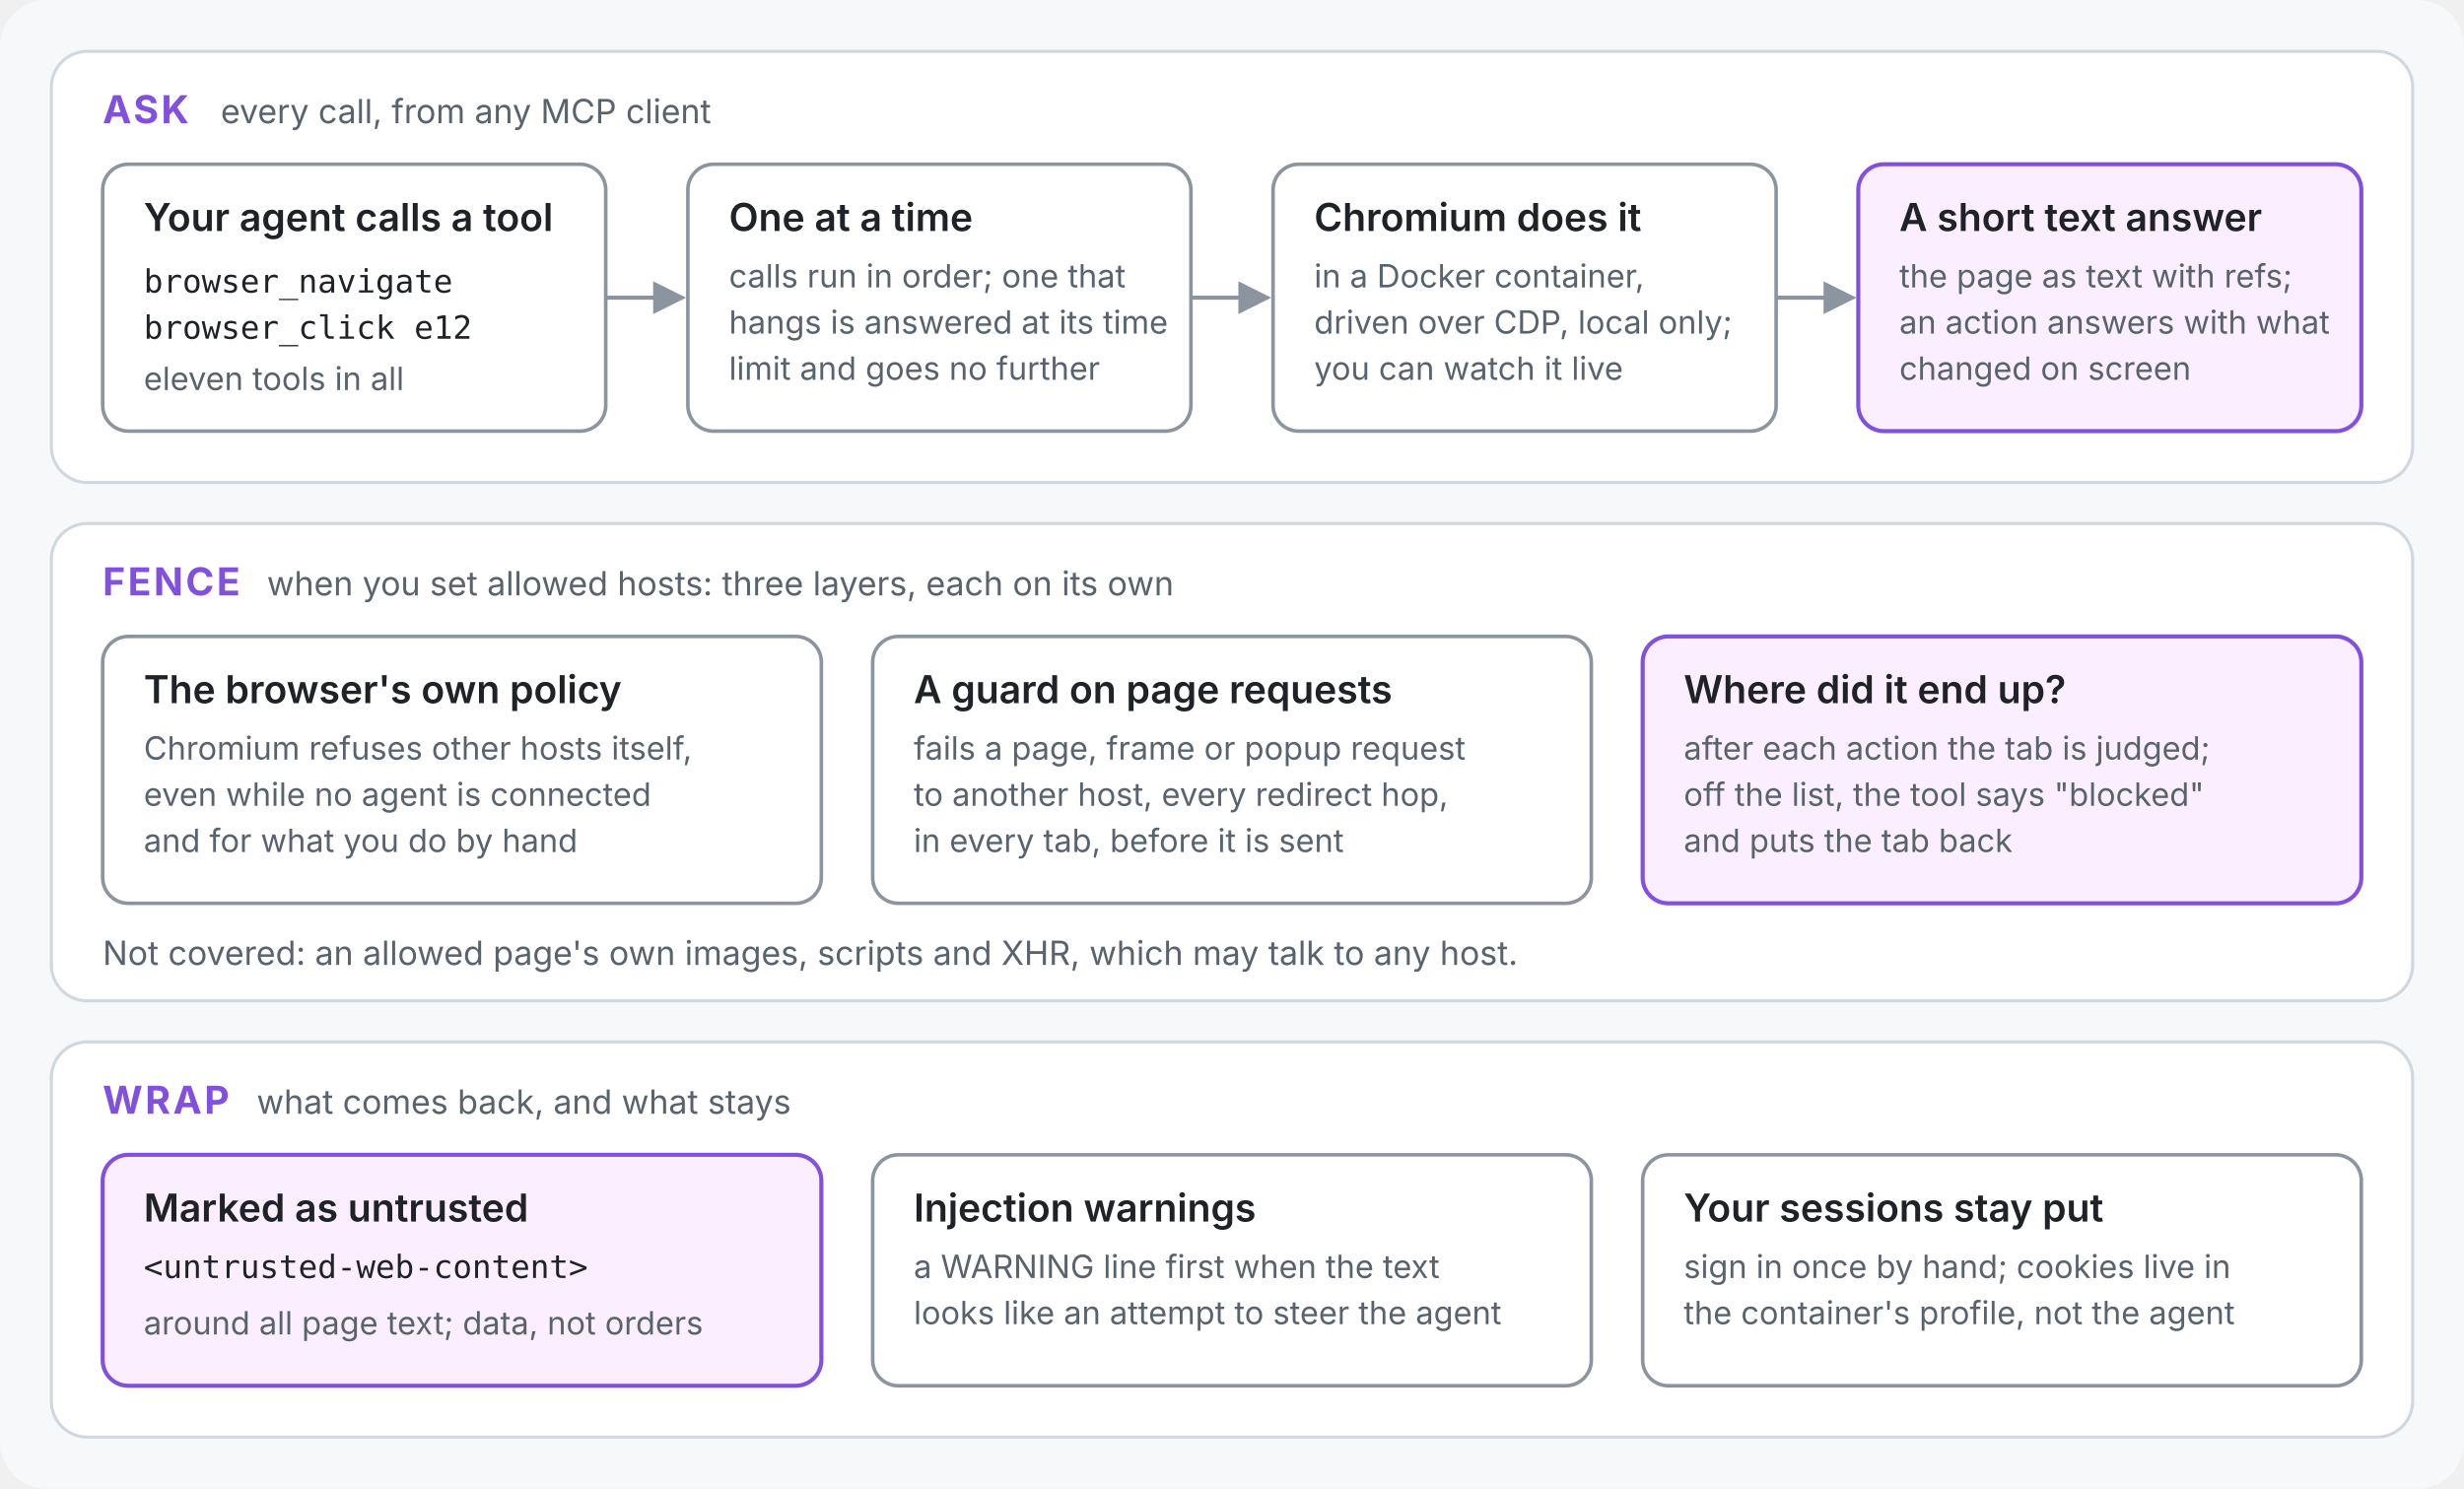
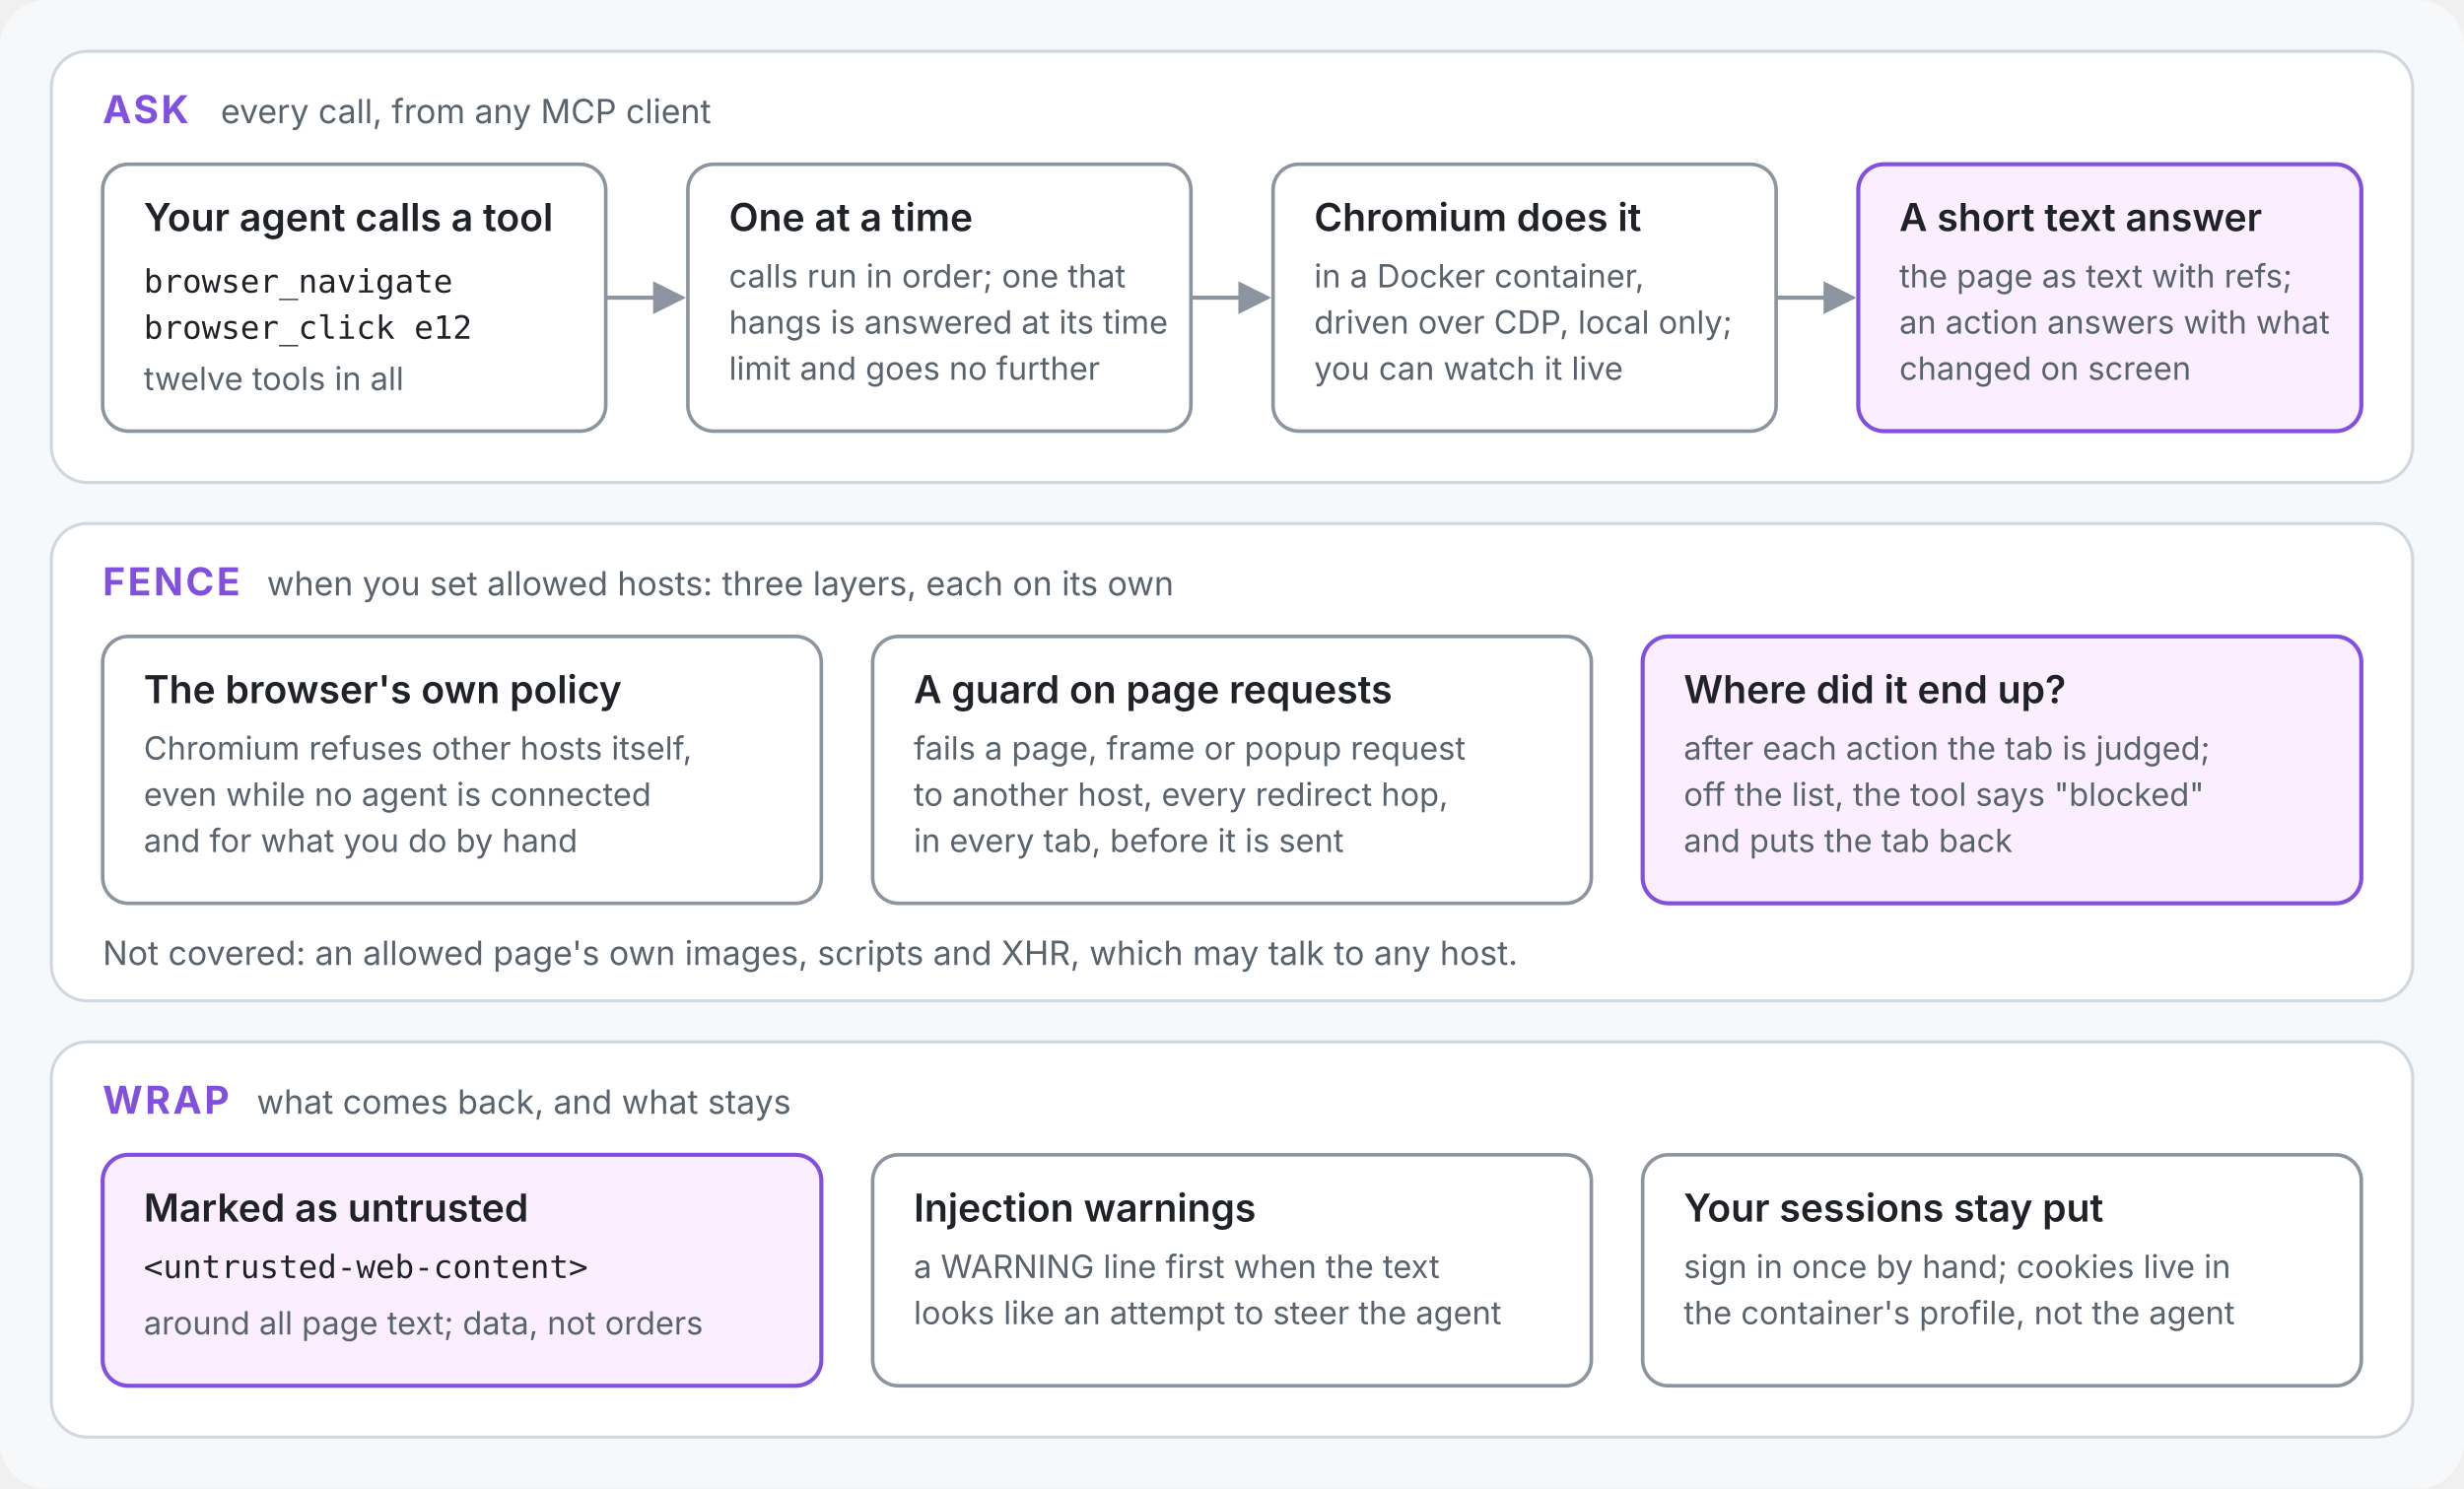
<svg xmlns="http://www.w3.org/2000/svg" viewBox="0 0 960 580" width="960" height="580" role="img" aria-labelledby="t d">
  <defs>
    <marker id="arrow" viewBox="0 0 10 10" refX="9" refY="5" markerWidth="8" markerHeight="8" orient="auto-start-reverse">
      <path d="M0 0 L10 5 L0 10 z" class="arrowhead" />
    </marker>
  </defs>
  <style>
    .bg { fill: #f6f8fa; }
    .band { fill: #ffffff; stroke: #d0d7de; stroke-width: 1.2; }
    .card { fill: #ffffff; stroke: #8c959f; stroke-width: 1.4; }
    .hot { fill: #fbefff; stroke: #8250df; stroke-width: 1.6; }
    .label { fill: #8250df; font: 700 15px ui-sans-serif, system-ui, -apple-system, "Segoe UI", sans-serif; letter-spacing: 1px; }
    .note { fill: #59636e; font: 13px ui-sans-serif, system-ui, -apple-system, "Segoe UI", sans-serif; }
    .head { fill: #1f2328; font: 600 15px ui-sans-serif, system-ui, -apple-system, "Segoe UI", sans-serif; }
    .body { fill: #59636e; font: 12.5px ui-sans-serif, system-ui, -apple-system, "Segoe UI", sans-serif; }
    .mono { fill: #1f2328; font: 12.5px ui-monospace, SFMono-Regular, Menlo, Consolas, monospace; }
    .line { stroke: #8c959f; stroke-width: 1.6; fill: none; }
    .arrowhead { fill: #8c959f; }
    @media (prefers-color-scheme: dark) {
      .bg { fill: #0d1117; }
      .band { fill: #161b22; stroke: #30363d; }
      .card { fill: #161b22; stroke: #6e7681; }
      .hot { fill: #2b1d4e; stroke: #a371f7; }
      .label { fill: #a371f7; }
      .head, .mono { fill: #e6edf3; }
      .note, .body { fill: #9198a1; }
      .line { stroke: #6e7681; }
      .arrowhead { fill: #6e7681; }
    }
  </style>
  <rect class="bg" x="0" y="0" width="960" height="580" rx="18" />
  <rect class="band" x="20" y="20" width="920" height="168" rx="14" />
  <text class="label" x="40" y="48">ASK</text>
  <text class="note" x="86" y="48">every call, from any MCP client</text>
  <rect class="card" x="40" y="64" width="196" height="104" rx="10" />
  <text class="head" x="56" y="90">Your agent calls a tool</text>
  <text class="mono" x="56" y="114">browser_navigate</text>
  <text class="mono" x="56" y="132">browser_click e12</text>
-   <text class="body" x="56" y="152">eleven tools in all</text>
+   <text class="body" x="56" y="152">twelve tools in all</text>
  <rect class="card" x="268" y="64" width="196" height="104" rx="10" />
  <text class="head" x="284" y="90">One at a time</text>
  <text class="body" x="284" y="112">calls run in order; one that</text>
  <text class="body" x="284" y="130">hangs is answered at its time</text>
  <text class="body" x="284" y="148">limit and goes no further</text>
  <rect class="card" x="496" y="64" width="196" height="104" rx="10" />
  <text class="head" x="512" y="90">Chromium does it</text>
  <text class="body" x="512" y="112">in a Docker container,</text>
  <text class="body" x="512" y="130">driven over CDP, local only;</text>
  <text class="body" x="512" y="148">you can watch it live</text>
  <rect class="hot" x="724" y="64" width="196" height="104" rx="10" />
  <text class="head" x="740" y="90">A short text answer</text>
  <text class="body" x="740" y="112">the page as text with refs;</text>
  <text class="body" x="740" y="130">an action answers with what</text>
  <text class="body" x="740" y="148">changed on screen</text>
  <path class="line" d="M236 116 L 266 116" marker-end="url(#arrow)" />
  <path class="line" d="M464 116 L 494 116" marker-end="url(#arrow)" />
  <path class="line" d="M692 116 L 722 116" marker-end="url(#arrow)" />
  <rect class="band" x="20" y="204" width="920" height="186" rx="14" />
  <text class="label" x="40" y="232">FENCE</text>
  <text class="note" x="104" y="232">when you set allowed hosts: three layers, each on its own</text>
  <rect class="card" x="40" y="248" width="280" height="104" rx="10" />
  <text class="head" x="56" y="274">The browser's own policy</text>
  <text class="body" x="56" y="296">Chromium refuses other hosts itself,</text>
  <text class="body" x="56" y="314">even while no agent is connected</text>
  <text class="body" x="56" y="332">and for what you do by hand</text>
  <rect class="card" x="340" y="248" width="280" height="104" rx="10" />
  <text class="head" x="356" y="274">A guard on page requests</text>
  <text class="body" x="356" y="296">fails a page, frame or popup request</text>
  <text class="body" x="356" y="314">to another host, every redirect hop,</text>
  <text class="body" x="356" y="332">in every tab, before it is sent</text>
  <rect class="hot" x="640" y="248" width="280" height="104" rx="10" />
  <text class="head" x="656" y="274">Where did it end up?</text>
  <text class="body" x="656" y="296">after each action the tab is judged;</text>
  <text class="body" x="656" y="314">off the list, the tool says "blocked"</text>
  <text class="body" x="656" y="332">and puts the tab back</text>
  <text class="note" x="40" y="376">Not covered: an allowed page's own images, scripts and XHR, which may talk to any host.</text>
  <rect class="band" x="20" y="406" width="920" height="154" rx="14" />
  <text class="label" x="40" y="434">WRAP</text>
  <text class="note" x="100" y="434">what comes back, and what stays</text>
  <rect class="hot" x="40" y="450" width="280" height="90" rx="10" />
  <text class="head" x="56" y="476">Marked as untrusted</text>
  <text class="mono" x="56" y="498">&lt;untrusted-web-content&gt;</text>
  <text class="body" x="56" y="520">around all page text; data, not orders</text>
  <rect class="card" x="340" y="450" width="280" height="90" rx="10" />
  <text class="head" x="356" y="476">Injection warnings</text>
  <text class="body" x="356" y="498">a WARNING line first when the text</text>
  <text class="body" x="356" y="516">looks like an attempt to steer the agent</text>
  <rect class="card" x="640" y="450" width="280" height="90" rx="10" />
  <text class="head" x="656" y="476">Your sessions stay put</text>
  <text class="body" x="656" y="498">sign in once by hand; cookies live in</text>
  <text class="body" x="656" y="516">the container's profile, not the agent</text>
</svg>
